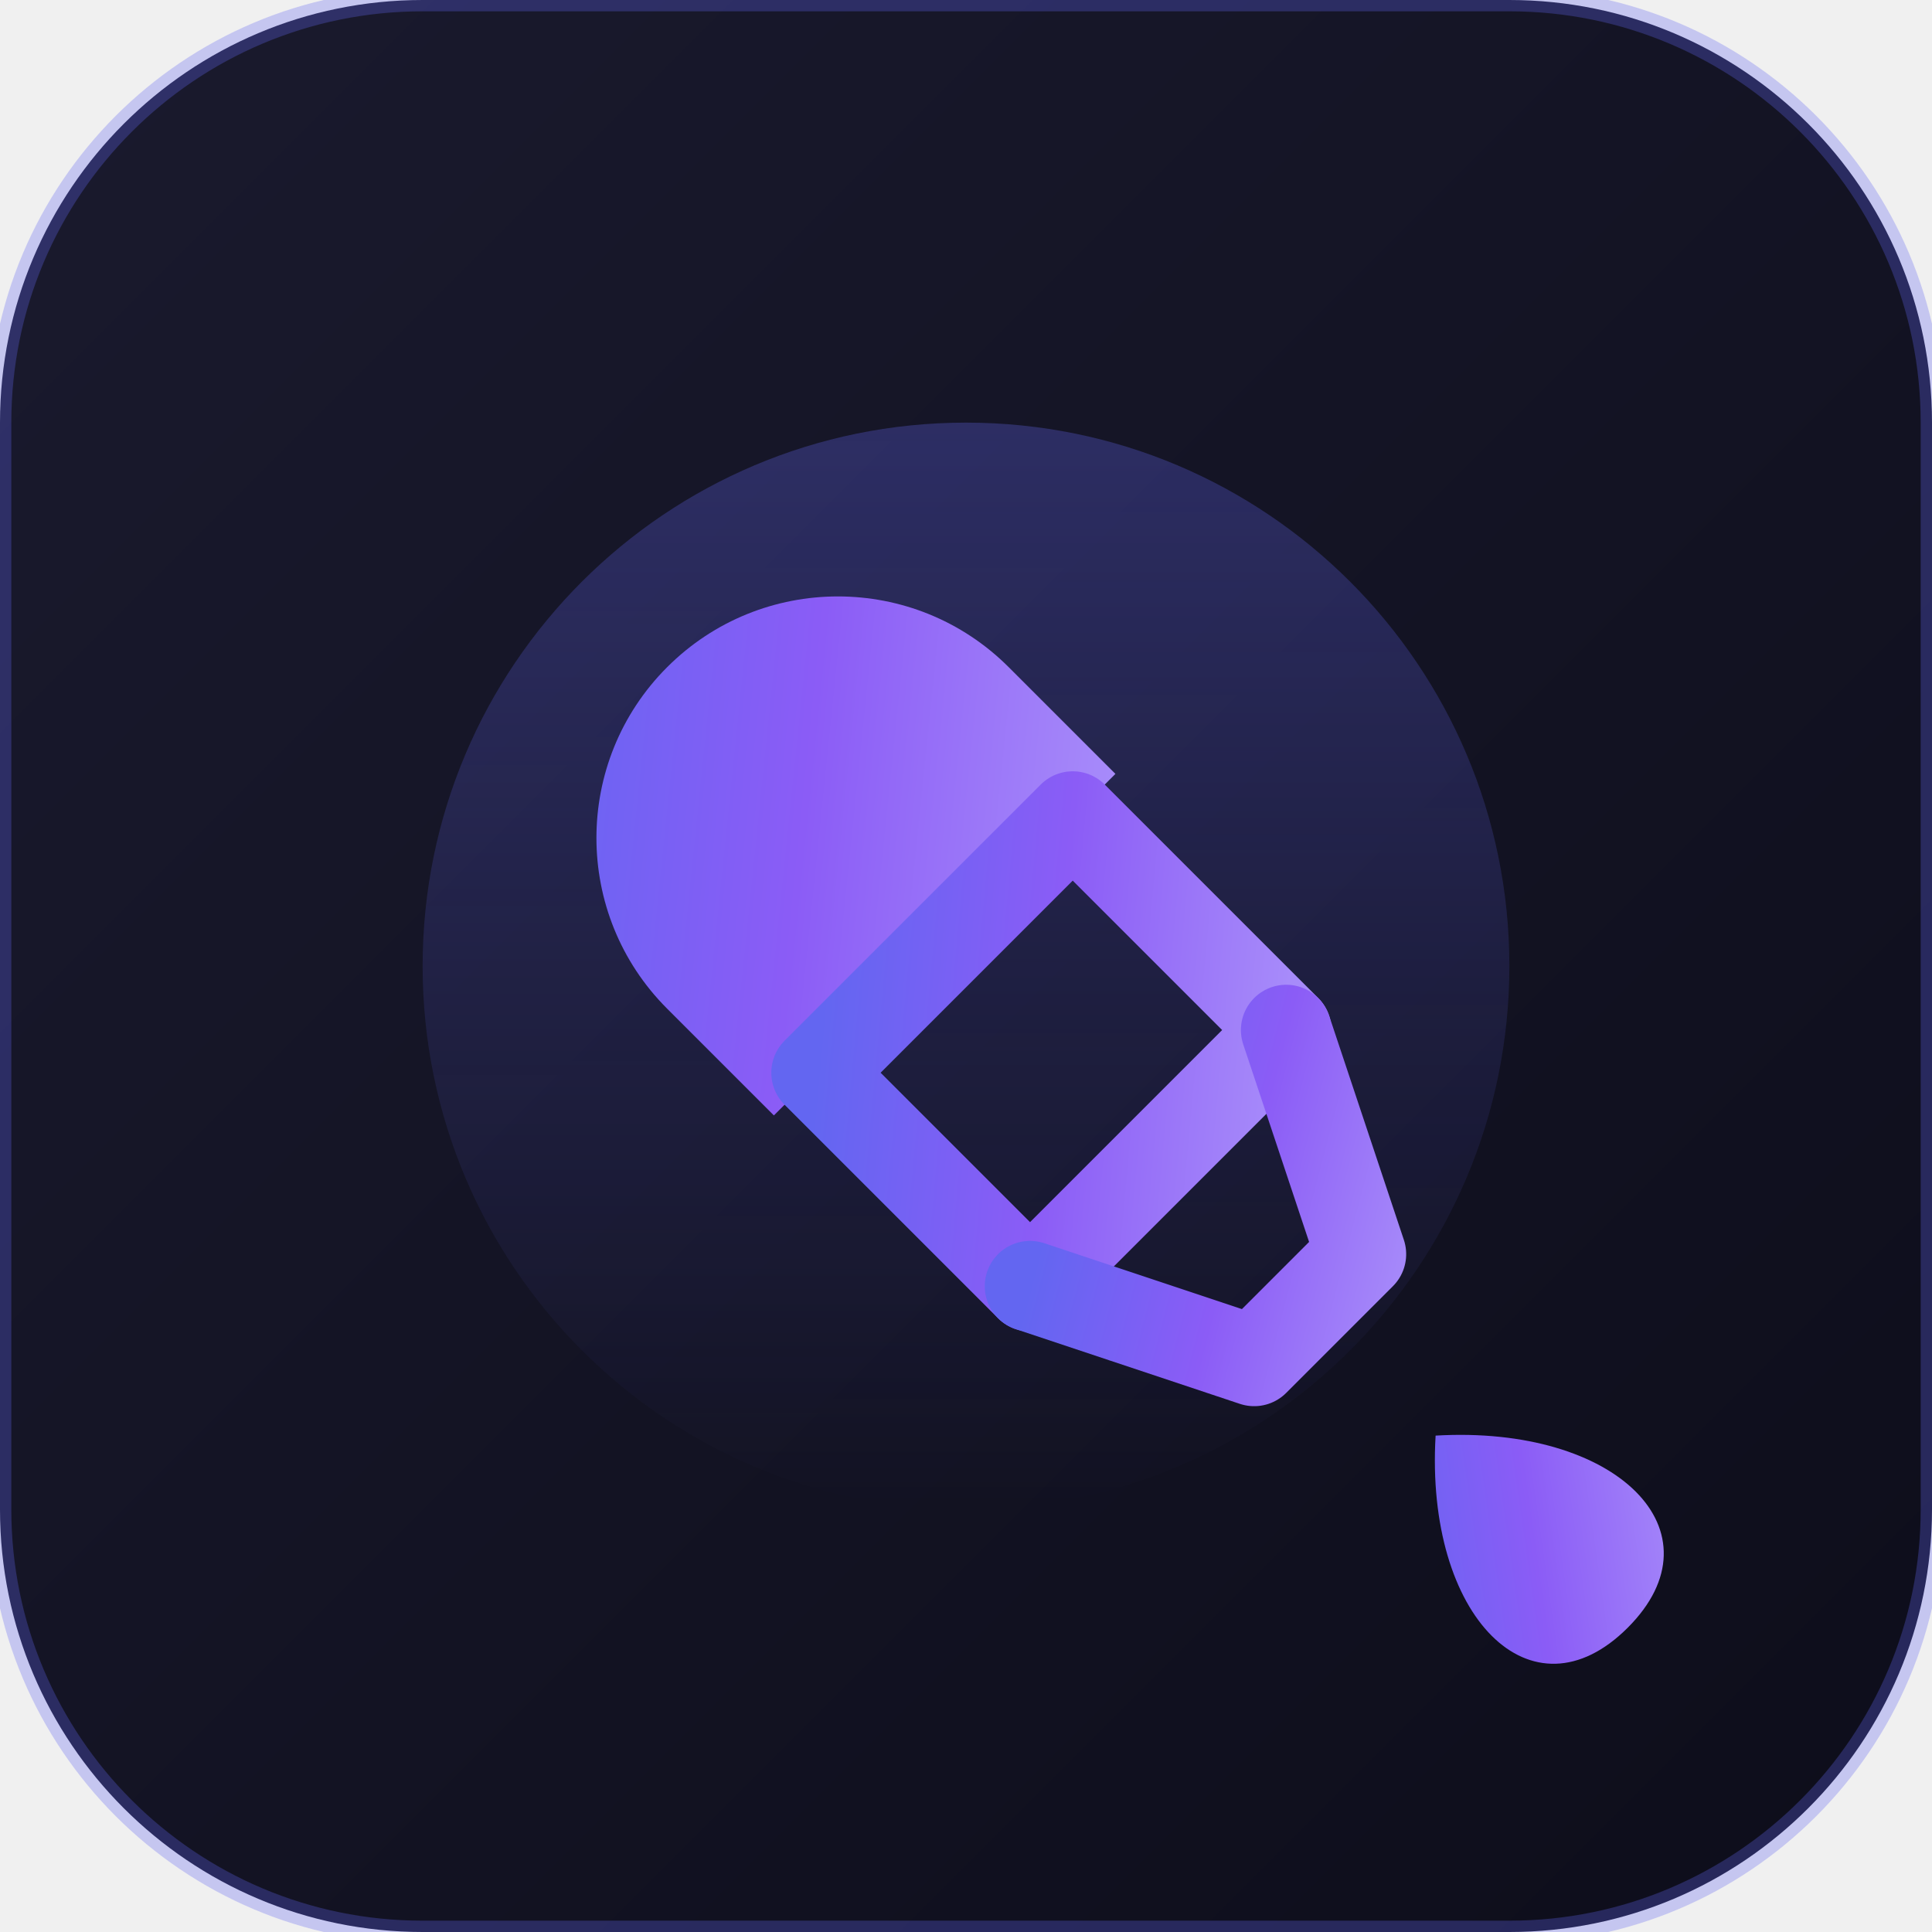
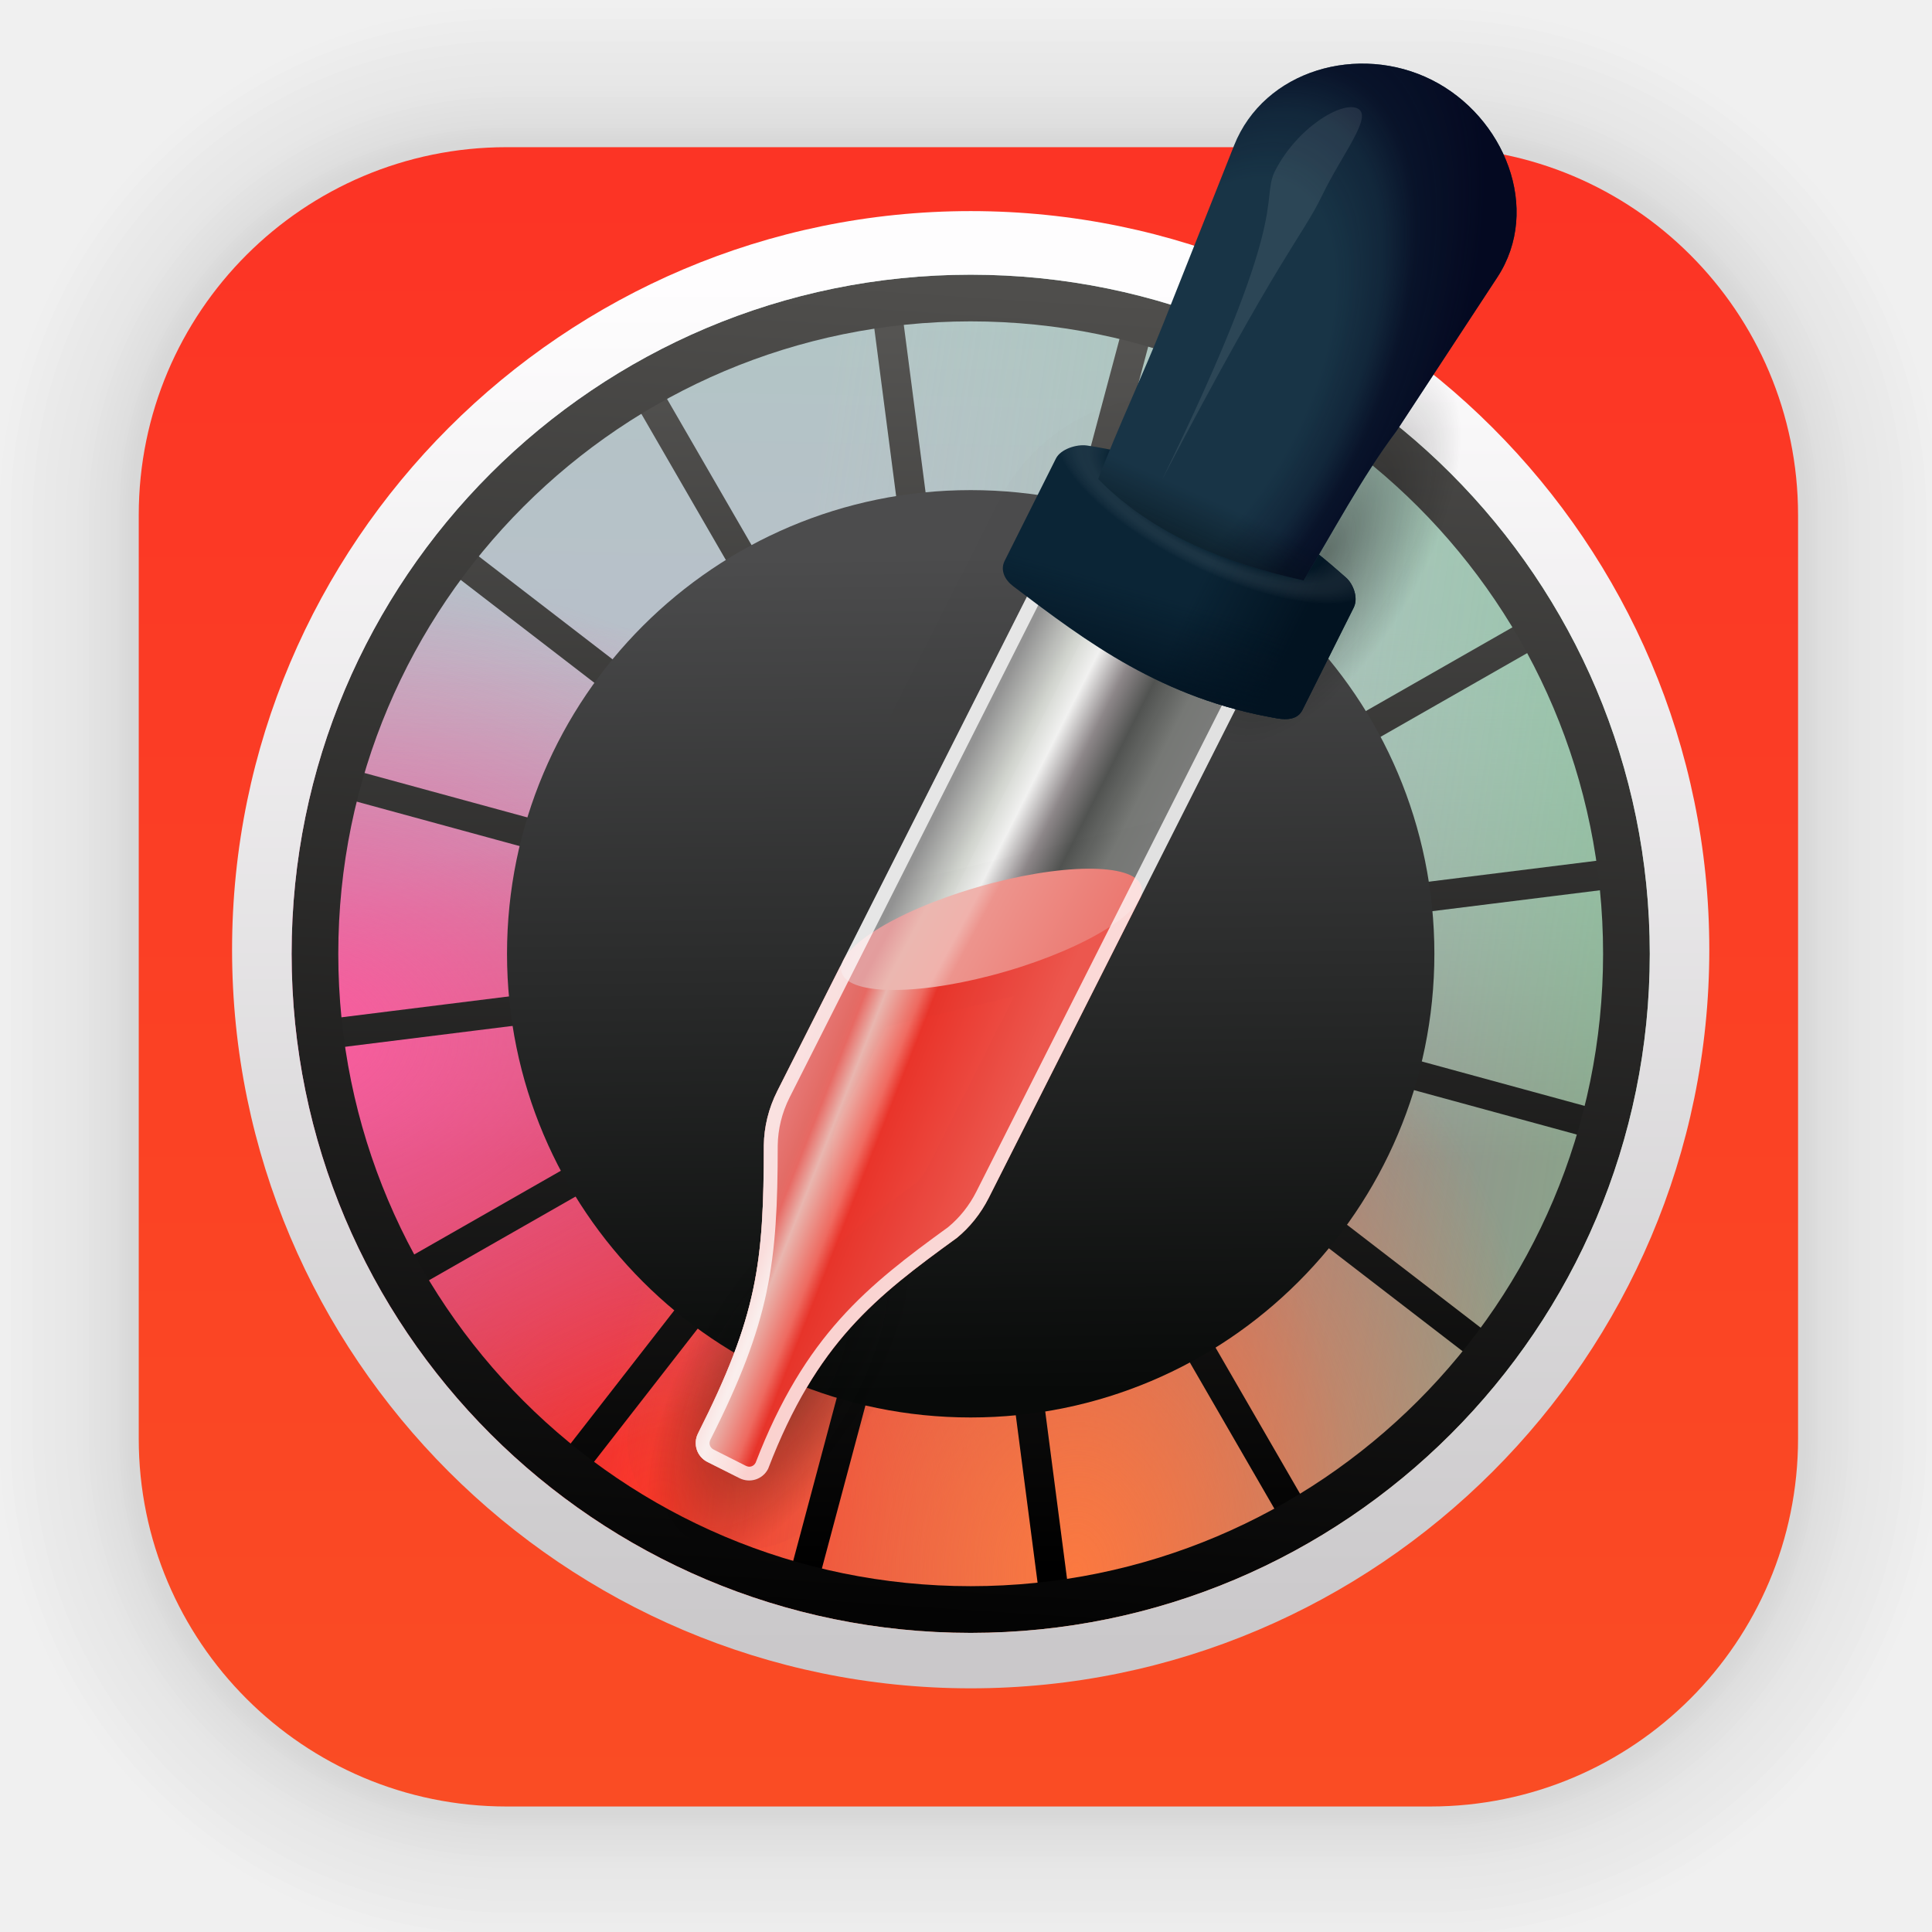
- <svg xmlns="http://www.w3.org/2000/svg" viewBox="0 0 128 128" width="128" height="128">
-   <defs>
-     <linearGradient id="bg" x1="0%" y1="0%" x2="100%" y2="100%">
-       <stop offset="0%" style="stop-color:#1a1a2e;stop-opacity:1" />
-       <stop offset="100%" style="stop-color:#0d0d1a;stop-opacity:1" />
+ <svg xmlns="http://www.w3.org/2000/svg" xmlns:xlink="http://www.w3.org/1999/xlink" width="128" height="128" viewBox="0 0 33.867 33.867" version="1.1" id="svg1798">
+   <defs id="defs1792">
+     <linearGradient gradientUnits="userSpaceOnUse" y2="3.272" x2="19.336" y1="31.327" x1="19.336" id="linearGradient4292" xlink:href="#linearGradient4290" gradientTransform="translate(0.03607611,0.06114195)" />
+     <linearGradient id="linearGradient4290">
+       <stop id="stop4286" offset="0" style="stop-color:#fa4c24;stop-opacity:1" />
+       <stop id="stop4288" offset="1" style="stop-color:#fc3425;stop-opacity:1" />
    </linearGradient>
-     <linearGradient id="accent" x1="0%" y1="0%" x2="100%" y2="100%">
-       <stop offset="0%" style="stop-color:#6366f1" />
-       <stop offset="50%" style="stop-color:#8b5cf6" />
-       <stop offset="100%" style="stop-color:#a78bfa" />
+     <linearGradient xlink:href="#linearGradient1627" id="linearGradient1629" x1="187.657" y1="-13" x2="187.277" y2="10.006" gradientUnits="userSpaceOnUse" />
+     <linearGradient id="linearGradient1627">
+       <stop style="stop-color:#b3c7c5;stop-opacity:1;" offset="0" id="stop1623" />
+       <stop style="stop-color:#bdbacb;stop-opacity:1" offset="1" id="stop1625" />
    </linearGradient>
-     <linearGradient id="glow" x1="0%" y1="0%" x2="0%" y2="100%">
-       <stop offset="0%" style="stop-color:#6366f1;stop-opacity:0.3" />
-       <stop offset="100%" style="stop-color:#6366f1;stop-opacity:0" />
+     <linearGradient xlink:href="#linearGradient1639" id="linearGradient1633" gradientUnits="userSpaceOnUse" x1="187.087" y1="3.541" x2="187.087" y2="28.448" />
+     <linearGradient id="linearGradient1639">
+       <stop id="stop1635" offset="0" style="stop-color:#b3c7c5;stop-opacity:0.12" />
+       <stop id="stop1637" offset="1" style="stop-color:#974e6f;stop-opacity:1" />
+     </linearGradient>
+     <linearGradient xlink:href="#linearGradient1649" id="linearGradient1643" gradientUnits="userSpaceOnUse" x1="174.158" y1="13.428" x2="235.95" y2="22.364" />
+     <linearGradient id="linearGradient1649">
+       <stop style="stop-color:#b3c7c5;stop-opacity:0.12" offset="0" id="stop1645" />
+       <stop style="stop-color:#6bcb7e;stop-opacity:1" offset="1" id="stop1647" />
+     </linearGradient>
+     <radialGradient xlink:href="#linearGradient1657" id="radialGradient1659" cx="169.31" cy="44.514" fx="169.31" fy="44.514" r="32.037" gradientUnits="userSpaceOnUse" />
+     <linearGradient id="linearGradient1657">
+       <stop style="stop-color:#fe2e25;stop-opacity:1;" offset="0" id="stop1653" />
+       <stop style="stop-color:#fe2e25;stop-opacity:0;" offset="1" id="stop1655" />
+     </linearGradient>
+     <radialGradient xlink:href="#linearGradient1667" id="radialGradient1669" cx="151.818" cy="22.554" fx="151.818" fy="22.554" r="32.037" gradientUnits="userSpaceOnUse" gradientTransform="matrix(1,0,0,0.6854599,0,7.094142)" />
+     <linearGradient id="linearGradient1667">
+       <stop style="stop-color:#fc5b9f;stop-opacity:1;" offset="0" id="stop1663" />
+       <stop style="stop-color:#fc5b9f;stop-opacity:0;" offset="1" id="stop1665" />
+     </linearGradient>
+     <radialGradient xlink:href="#linearGradient1677" id="radialGradient1679" cx="188.703" cy="47.651" fx="188.703" fy="47.651" r="32.037" gradientUnits="userSpaceOnUse" gradientTransform="matrix(0.7151336,0.01780415,-0.02488855,0.9996902,54.94101,-3.344931)" />
+     <linearGradient id="linearGradient1677">
+       <stop style="stop-color:#fb7940;stop-opacity:1;" offset="0" id="stop1673" />
+       <stop style="stop-color:#fb7940;stop-opacity:0;" offset="1" id="stop1675" />
+     </linearGradient>
+     <linearGradient xlink:href="#linearGradient1704" id="linearGradient1706" x1="229.111" y1="-87.5" x2="229.111" y2="-27.54" gradientUnits="userSpaceOnUse" gradientTransform="translate(-44.1946,79.76082)" />
+     <linearGradient id="linearGradient1704">
+       <stop style="stop-color:#585755;stop-opacity:1" offset="0" id="stop1700" />
+       <stop style="stop-color:#000000;stop-opacity:1" offset="1" id="stop1702" />
+     </linearGradient>
+     <linearGradient xlink:href="#linearGradient1714" id="linearGradient1716" x1="234.062" y1="-69.183" x2="234.466" y2="-29.926" gradientUnits="userSpaceOnUse" gradientTransform="translate(-50.47954,73.94606)" />
+     <linearGradient id="linearGradient1714">
+       <stop style="stop-color:#4c4c4d;stop-opacity:1" offset="0" id="stop1710" />
+       <stop style="stop-color:#080a09;stop-opacity:1" offset="1" id="stop1712" />
+     </linearGradient>
+     <linearGradient xlink:href="#linearGradient1761" id="linearGradient1763" x1="191.659" y1="-7.219" x2="187.572" y2="54.836" gradientUnits="userSpaceOnUse" />
+     <linearGradient id="linearGradient1761">
+       <stop style="stop-color:#4f4e4c;stop-opacity:1" offset="0" id="stop1757" />
+       <stop style="stop-color:#040404;stop-opacity:1" offset="1" id="stop1759" />
+     </linearGradient>
+     <linearGradient xlink:href="#linearGradient1776" id="linearGradient1778" x1="775.24" y1="12.87" x2="775.24" y2="254.368" gradientUnits="userSpaceOnUse" />
+     <linearGradient id="linearGradient1776">
+       <stop style="stop-color:#fefdfe;stop-opacity:1;" offset="0" id="stop1772" />
+       <stop style="stop-color:#cac8ca;stop-opacity:1" offset="1" id="stop1774" />
+     </linearGradient>
+     <radialGradient xlink:href="#linearGradient1839" id="radialGradient1845" gradientUnits="userSpaceOnUse" gradientTransform="matrix(0.3706307,0.03415301,-0.07735298,0.8394395,152.2836,-136.6061)" cx="170.875" cy="60.217" fx="170.875" fy="60.217" r="11.965" />
+     <linearGradient id="linearGradient1839">
+       <stop style="stop-color:#070707;stop-opacity:1;" offset="0" id="stop1835" />
+       <stop style="stop-color:#070707;stop-opacity:0;" offset="1" id="stop1837" />
+     </linearGradient>
+     <radialGradient xlink:href="#linearGradient1839" id="radialGradient1841" cx="170.875" cy="60.217" fx="170.875" fy="60.217" r="11.965" gradientTransform="matrix(0.3706307,0.03415301,-0.07735298,0.8394395,145.3877,-90.9567)" gradientUnits="userSpaceOnUse" />
+     <linearGradient xlink:href="#linearGradient3206" id="linearGradient3208" x1="105.371" y1="46.235" x2="115.147" y2="51.179" gradientUnits="userSpaceOnUse" />
+     <linearGradient id="linearGradient3206">
+       <stop style="stop-color:#949494;stop-opacity:1" offset="0" id="stop3201" />
+       <stop id="stop3210" offset="0.186" style="stop-color:#d3d6d0;stop-opacity:1" />
+       <stop style="stop-color:#f1f1f0;stop-opacity:1" offset="0.301" id="stop3212" />
+       <stop id="stop3214" offset="0.439" style="stop-color:#8d8789;stop-opacity:1" />
+       <stop style="stop-color:#515351;stop-opacity:1" offset="0.571" id="stop3216" />
+       <stop id="stop3218" offset="0.739" style="stop-color:#777976;stop-opacity:1" />
+       <stop style="stop-color:#7f7f7f;stop-opacity:1" offset="1" id="stop3204" />
+     </linearGradient>
+     <linearGradient xlink:href="#linearGradient3278" id="linearGradient3262" gradientUnits="userSpaceOnUse" x1="95.484" y1="64.345" x2="105.106" y2="68.147" />
+     <linearGradient id="linearGradient3278">
+       <stop id="stop3264" offset="0" style="stop-color:#e97b79;stop-opacity:1" />
+       <stop style="stop-color:#e56d67;stop-opacity:1" offset="0.134" id="stop3266" />
+       <stop id="stop3268" offset="0.168" style="stop-color:#e96a64;stop-opacity:1" />
+       <stop id="stop3270" offset="0.254" style="stop-color:#ebb7b0;stop-opacity:1" />
+       <stop id="stop3272" offset="0.406" style="stop-color:#f06b61;stop-opacity:1" />
+       <stop id="stop3274" offset="0.466" style="stop-color:#e9342a;stop-opacity:1" />
+       <stop id="stop3276" offset="1" style="stop-color:#ee584f;stop-opacity:1" />
+     </linearGradient>
+     <linearGradient xlink:href="#linearGradient3233" id="linearGradient3235" x1="76.172" y1="81.472" x2="84.388" y2="89.817" gradientUnits="userSpaceOnUse" gradientTransform="matrix(1.008872,0,0,1.000975,-2.070385,0.7374023)" />
+     <linearGradient id="linearGradient3233">
+       <stop style="stop-color:#e5999a;stop-opacity:1" offset="0" id="stop3229" />
+       <stop id="stop3237" offset="0.134" style="stop-color:#e39e9e;stop-opacity:1" />
+       <stop style="stop-color:#e39d9d;stop-opacity:1" offset="0.168" id="stop3246" />
+       <stop style="stop-color:#ebb7b0;stop-opacity:1" offset="0.254" id="stop3244" />
+       <stop style="stop-color:#f0b2ac;stop-opacity:1" offset="0.406" id="stop3241" />
+       <stop style="stop-color:#ed948d;stop-opacity:1" offset="0.466" id="stop3239" />
+       <stop style="stop-color:#ec746c;stop-opacity:1" offset="1" id="stop3231" />
+     </linearGradient>
+     <linearGradient xlink:href="#linearGradient3290" id="linearGradient3292" x1="118.692" y1="-99.925" x2="113.55" y2="-99.925" gradientUnits="userSpaceOnUse" />
+     <linearGradient id="linearGradient3290">
+       <stop style="stop-color:#021321;stop-opacity:1;" offset="0" id="stop3286" />
+       <stop style="stop-color:#021321;stop-opacity:0;" offset="1" id="stop3288" />
+     </linearGradient>
+     <linearGradient xlink:href="#linearGradient3290" id="linearGradient3315" gradientUnits="userSpaceOnUse" x1="114.491" y1="-94.883" x2="113.55" y2="-99.925" />
+     <radialGradient xlink:href="#linearGradient3337" id="radialGradient3341" gradientUnits="userSpaceOnUse" gradientTransform="matrix(1.064157,-2.7133484e-7,8.8392048e-8,0.3871195,-7.228264,-63.70563)" cx="112.699" cy="-105.703" fx="112.699" fy="-105.703" r="7.798" />
+     <linearGradient id="linearGradient3337">
+       <stop style="stop-color:#001627;stop-opacity:1" offset="0" id="stop3333" />
+       <stop id="stop3347" offset="0.674" style="stop-color:#031f2d;stop-opacity:1;" />
+       <stop id="stop3367" offset="0.722" style="stop-color:#425761;stop-opacity:0.918;" />
+       <stop id="stop3359" offset="0.806" style="stop-color:#a1acb1;stop-opacity:0.745;" />
+       <stop style="stop-color:#b4bcc1;stop-opacity:0.659;" offset="0.832" id="stop3365" />
+       <stop id="stop3355" offset="0.869" style="stop-color:#d0d5d8;stop-opacity:0.545;" />
+       <stop id="stop3353" offset="0.974" style="stop-color:#ffffff;stop-opacity:0.129;" />
+       <stop style="stop-color:#ffffff;stop-opacity:0" offset="1" id="stop3335" />
+     </linearGradient>
+     <radialGradient xlink:href="#linearGradient3378" id="radialGradient3382" gradientUnits="userSpaceOnUse" gradientTransform="matrix(6.08994,0.1005609,-0.1913965,11.59092,-609.8343,719.1063)" cx="158.319" cy="-101.714" fx="158.319" fy="-101.714" r="6.922" />
+     <linearGradient id="linearGradient3378">
+       <stop style="stop-color:#040921;stop-opacity:0" offset="0" id="stop3374" />
+       <stop id="stop3392" offset="0.495" style="stop-color:#040921;stop-opacity:0;" />
+       <stop style="stop-color:#040921;stop-opacity:0.318;" offset="0.659" id="stop3390" />
+       <stop style="stop-color:#040921;stop-opacity:0.765;" offset="0.766" id="stop3388" />
+       <stop style="stop-color:#040921;stop-opacity:1" offset="1" id="stop3376" />
+     </linearGradient>
+     <linearGradient xlink:href="#linearGradient1591" id="linearGradient1593" x1="393.693" y1="-409.881" x2="392.843" y2="-427.846" gradientUnits="userSpaceOnUse" />
+     <linearGradient id="linearGradient1591">
+       <stop style="stop-color:#041117;stop-opacity:1;" offset="0" id="stop1587" />
+       <stop style="stop-color:#041117;stop-opacity:0;" offset="1" id="stop1589" />
    </linearGradient>
  </defs>
-   <rect width="128" height="128" rx="28" fill="url(#bg)" />
-   <rect width="128" height="128" rx="28" fill="none" stroke="rgba(99,102,241,0.3)" stroke-width="1.5" />
-   <circle cx="64" cy="64" r="36" fill="url(#glow)" />
-   <g transform="translate(64,64) rotate(-45)">
-     <path d="M -16 -12 A 16 16 0 0 1 16 -12 L 16 -2 L -16 -2 Z" fill="url(#accent)" />
-     <path d="M -12 -2 L 12 -2 L 12 18 L -12 18 Z" fill="none" stroke="url(#accent)" stroke-width="6" stroke-linejoin="round" />
-     <path d="M -12 18 L -5 32 L 5 32 L 12 18" fill="none" stroke="url(#accent)" stroke-width="6" stroke-linejoin="round" stroke-linecap="round" />
-     <path d="M 0 44 C -9 52 -9 62 0 62 C 9 62 9 52 0 44 Z" fill="url(#accent)" />
+   <g id="layer1">
+     <g style="opacity:0.295" transform="matrix(0.9757321,0,0,0.9757321,-65.71231,-37.14195)" id="g1702">
+       <rect ry="6.61" rx="6.61" y="40.71" x="69.84" height="29.811" width="29.811" id="rect1634" style="fill:none;fill-opacity:1;stroke:#000000;stroke-width:0.1;stroke-linecap:round;stroke-linejoin:round;stroke-miterlimit:4;stroke-dasharray:none;stroke-opacity:0.02" />
+       <rect style="fill:none;fill-opacity:1;stroke:#000000;stroke-width:0.2;stroke-linecap:round;stroke-linejoin:round;stroke-miterlimit:4;stroke-dasharray:none;stroke-opacity:0.02" id="rect1638" width="29.811" height="29.811" x="69.84" y="40.71" rx="6.61" ry="6.61" />
+       <rect ry="6.61" rx="6.61" y="40.71" x="69.84" height="29.811" width="29.811" id="rect1640" style="fill:none;fill-opacity:1;stroke:#000000;stroke-width:0.3;stroke-linecap:round;stroke-linejoin:round;stroke-miterlimit:4;stroke-dasharray:none;stroke-opacity:0.02" />
+       <rect style="fill:none;fill-opacity:1;stroke:#000000;stroke-width:0.4;stroke-linecap:round;stroke-linejoin:round;stroke-miterlimit:4;stroke-dasharray:none;stroke-opacity:0.02" id="rect1642" width="29.811" height="29.811" x="69.84" y="40.71" rx="6.61" ry="6.61" />
+       <rect ry="6.61" rx="6.61" y="40.71" x="69.84" height="29.811" width="29.811" id="rect1644" style="fill:none;fill-opacity:1;stroke:#000000;stroke-width:0.5;stroke-linecap:round;stroke-linejoin:round;stroke-miterlimit:4;stroke-dasharray:none;stroke-opacity:0.02" />
+       <rect style="fill:none;fill-opacity:1;stroke:#000000;stroke-width:0.6;stroke-linecap:round;stroke-linejoin:round;stroke-miterlimit:4;stroke-dasharray:none;stroke-opacity:0.02" id="rect1646" width="29.811" height="29.811" x="69.84" y="40.71" rx="6.61" ry="6.61" />
+       <rect ry="6.61" rx="6.61" y="40.71" x="69.84" height="29.811" width="29.811" id="rect1648" style="fill:none;fill-opacity:1;stroke:#000000;stroke-width:0.7;stroke-linecap:round;stroke-linejoin:round;stroke-miterlimit:4;stroke-dasharray:none;stroke-opacity:0.02" />
+       <rect style="fill:none;fill-opacity:1;stroke:#000000;stroke-width:0.8;stroke-linecap:round;stroke-linejoin:round;stroke-miterlimit:4;stroke-dasharray:none;stroke-opacity:0.02" id="rect1650" width="29.811" height="29.811" x="69.84" y="40.71" rx="6.61" ry="6.61" />
+       <rect ry="6.61" rx="6.61" y="40.71" x="69.84" height="29.811" width="29.811" id="rect1652" style="fill:none;fill-opacity:1;stroke:#000000;stroke-width:1;stroke-linecap:round;stroke-linejoin:round;stroke-miterlimit:4;stroke-dasharray:none;stroke-opacity:0.02" />
+       <rect style="fill:none;fill-opacity:1;stroke:#000000;stroke-width:1.2;stroke-linecap:round;stroke-linejoin:round;stroke-miterlimit:4;stroke-dasharray:none;stroke-opacity:0.02" id="rect1654" width="29.811" height="29.811" x="69.84" y="40.71" rx="6.61" ry="6.61" />
+       <rect ry="6.61" rx="6.61" y="40.71" x="69.84" height="29.811" width="29.811" id="rect1656" style="fill:none;fill-opacity:1;stroke:#000000;stroke-width:1.4;stroke-linecap:round;stroke-linejoin:round;stroke-miterlimit:4;stroke-dasharray:none;stroke-opacity:0.02" />
+       <rect style="fill:none;fill-opacity:1;stroke:#000000;stroke-width:1.6;stroke-linecap:round;stroke-linejoin:round;stroke-miterlimit:4;stroke-dasharray:none;stroke-opacity:0.02" id="rect1658" width="29.811" height="29.811" x="69.84" y="40.71" rx="6.61" ry="6.61" />
+       <rect ry="6.61" rx="6.61" y="40.71" x="69.84" height="29.811" width="29.811" id="rect1660" style="fill:none;fill-opacity:1;stroke:#000000;stroke-width:1.8;stroke-linecap:round;stroke-linejoin:round;stroke-miterlimit:4;stroke-dasharray:none;stroke-opacity:0.02" />
+       <rect style="fill:none;fill-opacity:1;stroke:#000000;stroke-width:2;stroke-linecap:round;stroke-linejoin:round;stroke-miterlimit:4;stroke-dasharray:none;stroke-opacity:0.02" id="rect1662" width="29.811" height="29.811" x="69.84" y="40.71" rx="6.61" ry="6.61" />
+       <rect ry="6.61" rx="6.61" y="40.71" x="69.84" height="29.811" width="29.811" id="rect1664" style="fill:none;fill-opacity:1;stroke:#000000;stroke-width:2.2;stroke-linecap:round;stroke-linejoin:round;stroke-miterlimit:4;stroke-dasharray:none;stroke-opacity:0.02" />
+       <rect style="fill:none;fill-opacity:1;stroke:#000000;stroke-width:2.6;stroke-linecap:round;stroke-linejoin:round;stroke-miterlimit:4;stroke-dasharray:none;stroke-opacity:0.02" id="rect1666" width="29.811" height="29.811" x="69.84" y="40.71" rx="6.61" ry="6.61" />
+       <rect ry="6.61" rx="6.61" y="40.71" x="69.84" height="29.811" width="29.811" id="rect1668" style="fill:none;fill-opacity:1;stroke:#000000;stroke-width:3;stroke-linecap:round;stroke-linejoin:round;stroke-miterlimit:4;stroke-dasharray:none;stroke-opacity:0.02" />
+       <rect style="fill:none;fill-opacity:1;stroke:#000000;stroke-width:3.4;stroke-linecap:round;stroke-linejoin:round;stroke-miterlimit:4;stroke-dasharray:none;stroke-opacity:0.02" id="rect1670" width="29.811" height="29.811" x="69.84" y="40.71" rx="6.61" ry="6.61" />
+       <rect ry="6.61" rx="6.61" y="40.71" x="69.84" height="29.811" width="29.811" id="rect1672" style="fill:none;fill-opacity:1;stroke:#000000;stroke-width:3.8;stroke-linecap:round;stroke-linejoin:round;stroke-miterlimit:4;stroke-dasharray:none;stroke-opacity:0.02" />
+       <rect style="fill:none;fill-opacity:1;stroke:#000000;stroke-width:4.2;stroke-linecap:round;stroke-linejoin:round;stroke-miterlimit:4;stroke-dasharray:none;stroke-opacity:0.02" id="rect1674" width="29.811" height="29.811" x="69.84" y="40.71" rx="6.61" ry="6.61" />
+       <rect ry="6.61" rx="6.61" y="40.71" x="69.84" height="29.811" width="29.811" id="rect1676" style="fill:none;fill-opacity:1;stroke:#000000;stroke-width:4.6;stroke-linecap:round;stroke-linejoin:round;stroke-miterlimit:4;stroke-dasharray:none;stroke-opacity:0.02" />
+       <rect style="fill:none;fill-opacity:1;stroke:#000000;stroke-width:5;stroke-linecap:round;stroke-linejoin:round;stroke-miterlimit:4;stroke-dasharray:none;stroke-opacity:0.02" id="rect1678" width="29.811" height="29.811" x="69.84" y="40.71" rx="6.61" ry="6.61" />
+     </g>
+     <rect ry="6.449" rx="6.449" y="2.58" x="2.432" height="29.087" width="29.087" id="rect849" style="fill:url(#linearGradient4292);fill-opacity:1;stroke-width:2.688;stroke-linecap:round;stroke-linejoin:round;stroke-miterlimit:4;stroke-dasharray:none" />
+     <g id="g1880" transform="matrix(0.3743585,0,0,0.3743585,-61.03803,3.695271)">
+       <g id="g1792">
+         <g id="g1753" transform="translate(24.31242,11.33957)">
+           <g transform="translate(0.4283417,4.699386)" id="g1687">
+             <circle style="opacity:1;fill:url(#linearGradient1629);fill-opacity:1;stroke:none;stroke-width:1.46;stroke-miterlimit:4;stroke-dasharray:none;stroke-opacity:1" id="path1621" cx="183.759" cy="18.751" r="32.037" />
+             <circle r="32.037" cy="18.751" cx="183.759" id="circle1631" style="opacity:1;fill:url(#linearGradient1633);fill-opacity:1;stroke:none;stroke-width:1.46;stroke-miterlimit:4;stroke-dasharray:none;stroke-opacity:1" />
+             <circle style="opacity:1;fill:url(#linearGradient1643);fill-opacity:1;stroke:none;stroke-width:1.46;stroke-miterlimit:4;stroke-dasharray:none;stroke-opacity:1" id="circle1641" cx="183.759" cy="18.751" r="32.037" />
+             <circle r="32.037" cy="18.751" cx="183.759" id="circle1651" style="opacity:1;fill:url(#radialGradient1659);fill-opacity:1;stroke:none;stroke-width:1.46;stroke-miterlimit:4;stroke-dasharray:none;stroke-opacity:1" />
+             <circle style="opacity:1;fill:url(#radialGradient1669);fill-opacity:1;stroke:none;stroke-width:1.46;stroke-miterlimit:4;stroke-dasharray:none;stroke-opacity:1" id="circle1661" cx="183.759" cy="18.751" r="32.037" />
+             <circle r="32.037" cy="18.751" cx="183.759" id="circle1671" style="opacity:1;fill:url(#radialGradient1679);fill-opacity:1;stroke:none;stroke-width:1.46;stroke-miterlimit:4;stroke-dasharray:none;stroke-opacity:1" />
+           </g>
+           <path id="rect1689" d="m 180.803,-7.934 -1.379,0.18 3.626,27.847 -14.057,-24.311 -1.204,0.696 14.037,24.277 -22.221,-17.107 -0.848,1.102 22.215,17.103 -27.047,-7.38 -0.366,1.341 27.055,7.382 -27.828,3.471 0.172,1.38 27.868,-3.475 -24.388,13.926 0.689,1.208 24.353,-13.907 -17.227,22.128 1.097,0.854 17.283,-22.2 -7.26,27.182 1.343,0.359 7.236,-27.094 3.62,27.809 1.379,-0.179 -3.625,-27.849 14.057,24.312 1.204,-0.696 -14.037,-24.278 22.221,17.107 0.848,-1.101 -22.215,-17.104 27.047,7.38 0.366,-1.342 -27.054,-7.382 27.828,-3.47 -0.173,-1.38 -27.867,3.476 24.387,-13.926 -0.689,-1.208 -24.353,13.907 17.227,-22.128 -1.098,-0.854 -17.282,22.199 7.259,-27.18 -1.344,-0.359 -7.236,27.093 z" style="opacity:1;fill:url(#linearGradient1706);fill-opacity:1;stroke:none;stroke-width:1.3;stroke-miterlimit:4;stroke-dasharray:none;stroke-opacity:1" />
+           <circle r="21.712" cy="23.451" cx="184.188" id="path1708" style="opacity:1;fill:url(#linearGradient1716);fill-opacity:1;stroke:none;stroke-width:1.3;stroke-miterlimit:4;stroke-dasharray:none;stroke-opacity:1" />
+           <path id="path1718" d="M 184.188,-8.348 A 31.799,31.799 0 0 0 152.389,23.451 31.799,31.799 0 0 0 184.188,55.25 31.799,31.799 0 0 0 215.987,23.451 31.799,31.799 0 0 0 184.188,-8.348 Z m 0,2.186 A 29.613,29.613 0 0 1 213.8,23.451 29.613,29.613 0 0 1 184.188,53.063 29.613,29.613 0 0 1 154.575,23.451 29.613,29.613 0 0 1 184.188,-6.162 Z" style="opacity:1;fill:url(#linearGradient1763);fill-opacity:1;stroke:none;stroke-width:1.641;stroke-miterlimit:4;stroke-dasharray:none;stroke-opacity:1" />
+         </g>
+         <path style="color:#000000;font-style:normal;font-variant:normal;font-weight:normal;font-stretch:normal;font-size:medium;line-height:normal;font-family:sans-serif;font-variant-ligatures:normal;font-variant-position:normal;font-variant-caps:normal;font-variant-numeric:normal;font-variant-alternates:normal;font-feature-settings:normal;text-indent:0;text-align:start;text-decoration:none;text-decoration-line:none;text-decoration-style:solid;text-decoration-color:#000000;letter-spacing:normal;word-spacing:normal;text-transform:none;writing-mode:lr-tb;direction:ltr;text-orientation:mixed;dominant-baseline:auto;baseline-shift:baseline;text-anchor:start;white-space:normal;shape-padding:0;clip-rule:nonzero;display:inline;overflow:visible;visibility:visible;opacity:1;isolation:auto;mix-blend-mode:normal;color-interpolation:sRGB;color-interpolation-filters:linearRGB;solid-color:#000000;solid-opacity:1;vector-effect:none;fill:url(#linearGradient1778);fill-opacity:1;fill-rule:nonzero;stroke:none;stroke-width:26.457;stroke-linecap:butt;stroke-linejoin:miter;stroke-miterlimit:4;stroke-dasharray:none;stroke-dashoffset:0;stroke-opacity:1;color-rendering:auto;image-rendering:auto;shape-rendering:auto;text-rendering:auto;enable-background:accumulate" d="m 788.031,0.051 c -72.037,0 -130.719,58.681 -130.719,130.719 0,72.037 58.681,130.719 130.719,130.719 72.037,0 130.719,-58.681 130.719,-130.719 C 918.75,58.732 860.069,0.051 788.031,0.051 Z m 0,11.256 c 66.376,-1.55e-4 120.185,53.808 120.186,120.184 1.5e-4,66.377 -53.809,120.186 -120.186,120.186 -66.377,1.5e-4 -120.186,-53.809 -120.186,-120.186 9.3e-4,-66.376 53.81,-120.184 120.186,-120.184 z" transform="scale(0.2645833)" id="path1765" />
+       </g>
+       <ellipse style="opacity:0.444;fill:url(#radialGradient1845);fill-opacity:1;stroke:none;stroke-width:7;stroke-miterlimit:4;stroke-dasharray:none;stroke-opacity:1" id="ellipse1843" cx="210.957" cy="-80.222" rx="11.965" ry="21.242" transform="rotate(24.90346)" />
+       <ellipse transform="rotate(24.90346)" ry="21.242" rx="11.965" cy="-34.572" cx="204.061" id="path1823" style="opacity:0.444;fill:url(#radialGradient1841);fill-opacity:1;stroke:none;stroke-width:7;stroke-miterlimit:4;stroke-dasharray:none;stroke-opacity:1" />
+       <g transform="translate(105.1338,-25.00317)" id="g1811">
+         <g id="g1619">
+           <path id="rect3180" d="m 112.705,36.937 c -2.072,-0.101 -4.144,1.067 -5.188,3.133 l -2.994,5.929 -10.212,20.222 c -0.414,0.82 -0.618,1.686 -0.631,2.533 -0.003,5.517 -0.304,8 -3.081,13.498 -0.249,0.492 -0.052,1.089 0.44,1.337 l 1.505,0.76 c 0.492,0.249 1.089,0.053 1.337,-0.44 2.271,-5.922 5.043,-8.062 8.844,-10.818 0.598,-0.495 1.109,-1.124 1.487,-1.871 L 117.419,45.07 c 1.391,-2.755 0.411,-6.034 -2.198,-7.352 L 114.738,37.475 c -0.652,-0.329 -1.343,-0.504 -2.033,-0.538 z" style="opacity:1;fill:url(#linearGradient3208);fill-opacity:1;stroke:#000000;stroke-width:6.4;stroke-miterlimit:4;stroke-dasharray:none;stroke-opacity:0.008" />
+           <path id="path3226" d="m 111.375,57.038 c -4.264,1.049 -11.397,2.789 -14.123,3.358 l -2.941,5.824 c -0.414,0.82 -0.618,1.686 -0.631,2.533 -0.003,5.517 -0.304,8 -3.081,13.498 -0.249,0.492 -0.052,1.089 0.44,1.337 l 1.505,0.76 c 0.492,0.249 1.089,0.053 1.337,-0.44 2.271,-5.922 5.044,-8.062 8.844,-10.818 0.598,-0.495 1.109,-1.124 1.487,-1.871 z" style="opacity:1;fill:url(#linearGradient3262);fill-opacity:1;stroke:#000000;stroke-width:6.4;stroke-miterlimit:4;stroke-dasharray:none;stroke-opacity:0.008" />
+           <ellipse transform="matrix(0.9601553,-0.2794668,0.3201606,0.9473633,0,0)" ry="2.083" rx="7.304" cy="85.55" cx="80.146" id="path3224" style="opacity:1;fill:url(#linearGradient3235);fill-opacity:1;stroke:none;stroke-width:1.494;stroke-miterlimit:4;stroke-dasharray:none;stroke-opacity:1" />
+           <path transform="scale(0.2645833)" id="path3194" d="m 424.504,139.588 c -7.327,0.199 -14.443,4.535 -18.141,11.857 l -49.912,98.836 c -1.565,3.099 -2.336,6.373 -2.387,9.574 -0.01,20.853 -1.149,30.235 -11.645,51.018 -0.94,1.861 -0.197,4.115 1.664,5.055 l 5.689,2.873 c 1.861,0.94 4.115,0.199 5.055,-1.662 8.583,-22.384 19.062,-30.472 33.428,-40.887 2.259,-1.869 4.193,-4.248 5.619,-7.072 l 49.912,-98.834 c 5.259,-10.414 1.552,-22.807 -8.309,-27.787 l -1.822,-0.922 c -2.465,-1.245 -5.075,-1.906 -7.686,-2.033 -0.489,-0.024 -0.978,-0.029 -1.467,-0.016 z m 0.068,2.455 c 0.427,-0.012 0.854,-0.007 1.281,0.014 2.277,0.111 4.541,0.683 6.695,1.771 l 1.824,0.924 c 8.618,4.352 11.915,15.185 7.219,24.484 l -49.908,98.838 c -1.272,2.518 -2.985,4.627 -4.982,6.281 -0.003,0.002 -0.004,0.006 -0.008,0.008 -14.287,10.362 -25.364,19.095 -34.076,41.695 -0.351,0.663 -1.059,0.892 -1.734,0.551 l -5.691,-2.871 c -0.685,-0.346 -0.921,-1.075 -0.576,-1.758 10.59,-20.969 11.897,-31.174 11.908,-52.086 0.045,-2.834 0.72,-5.737 2.117,-8.504 l 49.918,-98.836 c 3.302,-6.539 9.61,-10.337 16.014,-10.512 z" style="color:#000000;font-style:normal;font-variant:normal;font-weight:normal;font-stretch:normal;font-size:medium;line-height:normal;font-family:sans-serif;font-variant-ligatures:normal;font-variant-position:normal;font-variant-caps:normal;font-variant-numeric:normal;font-variant-alternates:normal;font-feature-settings:normal;text-indent:0;text-align:start;text-decoration:none;text-decoration-line:none;text-decoration-style:solid;text-decoration-color:#000000;letter-spacing:normal;word-spacing:normal;text-transform:none;writing-mode:lr-tb;direction:ltr;text-orientation:mixed;dominant-baseline:auto;baseline-shift:baseline;text-anchor:start;white-space:normal;shape-padding:0;clip-rule:nonzero;display:inline;overflow:visible;visibility:visible;opacity:1;isolation:auto;mix-blend-mode:normal;color-interpolation:sRGB;color-interpolation-filters:linearRGB;solid-color:#000000;solid-opacity:1;vector-effect:none;fill:#ffffff;fill-opacity:0.772;fill-rule:nonzero;stroke:none;stroke-width:4.913;stroke-linecap:butt;stroke-linejoin:miter;stroke-miterlimit:4;stroke-dasharray:none;stroke-dashoffset:0;stroke-opacity:1;color-rendering:auto;image-rendering:auto;shape-rendering:auto;text-rendering:auto;enable-background:accumulate" />
+         </g>
+         <g id="g1613" transform="rotate(26.60697,-212.4865,-10.08568)">
+           <g transform="translate(-10.55214,-8.365661)" id="g3406">
+             <path style="opacity:1;fill:#0b2536;fill-opacity:1;stroke:none;stroke-width:1.3;stroke-miterlimit:4;stroke-dasharray:none;stroke-opacity:1" d="m 105.972,-104.418 c 4.538,-1.495 9.076,-1.126 13.615,0.095 0.473,0.127 0.955,0.608 0.955,1.097 v 5.359 c 0,0.489 -0.415,0.742 -0.883,0.883 -5.243,1.584 -9.513,0.804 -13.828,0 -0.481,-0.09 -0.883,-0.394 -0.883,-0.883 v -5.359 c 0,-0.489 0.561,-1.039 1.026,-1.192 z" id="rect3280" />
+             <path id="path3284" d="m 105.972,-104.418 c 4.538,-1.495 9.076,-1.126 13.615,0.095 0.473,0.127 0.955,0.608 0.955,1.097 v 5.359 c 0,0.489 -0.415,0.742 -0.883,0.883 -5.243,1.584 -9.513,0.804 -13.828,0 -0.481,-0.09 -0.883,-0.394 -0.883,-0.883 v -5.359 c 0,-0.489 0.561,-1.039 1.026,-1.192 z" style="opacity:1;fill:url(#linearGradient3292);fill-opacity:1;stroke:none;stroke-width:1.3;stroke-miterlimit:4;stroke-dasharray:none;stroke-opacity:1" />
+             <path style="opacity:1;fill:url(#linearGradient3315);fill-opacity:1;stroke:none;stroke-width:1.3;stroke-miterlimit:4;stroke-dasharray:none;stroke-opacity:1" d="m 105.972,-104.418 c 4.538,-1.495 9.076,-1.126 13.615,0.095 0.473,0.127 0.955,0.608 0.955,1.097 v 5.359 c 0,0.489 -0.415,0.742 -0.883,0.883 -5.243,1.584 -9.513,0.804 -13.828,0 -0.481,-0.09 -0.883,-0.394 -0.883,-0.883 v -5.359 c 0,-0.489 0.561,-1.039 1.026,-1.192 z" id="path3313" />
+             <path id="path3317" d="m 105.972,-104.418 c 4.538,-1.495 9.076,-1.126 13.615,0.095 0.473,0.127 0.955,0.608 0.955,1.097 v 5.359 c 0,0.489 -0.415,0.742 -0.883,0.883 -5.243,1.584 -9.513,0.804 -13.828,0 -0.481,-0.09 -0.883,-0.394 -0.883,-0.883 v -5.359 c 0,-0.489 0.561,-1.039 1.026,-1.192 z" style="opacity:0.154;fill:url(#radialGradient3341);fill-opacity:1;stroke:none;stroke-width:1.3;stroke-miterlimit:4;stroke-dasharray:none;stroke-opacity:1" />
+           </g>
+           <g transform="translate(-0.5302545)" id="g1600">
+             <g id="g3400" transform="translate(-59.22875,-17.27536)">
+               <path style="opacity:1;fill:#183446;fill-opacity:1;stroke:none;stroke-width:4.913;stroke-miterlimit:4;stroke-dasharray:none;stroke-opacity:1" d="m 388.207,-511.451 c -14.431,0 -27.29,11.671 -26.049,26.049 l 2.9,33.58 c 0.863,10.001 1.058,20.042 2.035,29.969 13.411,4.554 27.121,3.118 40.531,-0.229 0.819,-9.852 1.019,-20.907 2.857,-31.004 l 3.775,-32.316 c 1.674,-14.334 -11.62,-26.049 -26.051,-26.049 z" transform="matrix(0.2645833,0,0,0.2645833,59.22875,17.27536)" id="rect3369" />
+               <path style="opacity:1;fill:url(#radialGradient3382);fill-opacity:1;stroke:none;stroke-width:4.913;stroke-miterlimit:4;stroke-dasharray:none;stroke-opacity:1" d="m 388.207,-511.451 c -14.431,0 -27.29,11.671 -26.049,26.049 l 2.9,33.58 c 0.863,10.001 1.058,20.042 2.035,29.969 2.363,0.803 4.735,1.41 7.113,1.863 0.215,0.041 0.43,0.085 0.645,0.123 0.663,0.118 1.327,0.219 1.99,0.312 0.223,0.031 0.445,0.063 0.668,0.092 0.681,0.088 1.363,0.166 2.045,0.229 0.176,0.016 0.353,0.028 0.529,0.043 0.73,0.061 1.46,0.114 2.191,0.148 2.483,0.116 4.969,0.08 7.453,-0.078 0.075,-0.005 0.151,-0.007 0.227,-0.012 0.724,-0.048 1.447,-0.111 2.17,-0.18 0.187,-0.018 0.374,-0.034 0.561,-0.053 0.708,-0.072 1.415,-0.154 2.123,-0.244 0.15,-0.019 0.3,-0.039 0.449,-0.059 0.752,-0.1 1.503,-0.206 2.254,-0.324 0.003,-4.1e-4 0.005,-0.002 0.008,-0.002 0.012,-0.002 0.024,-0.004 0.035,-0.006 3.369,-0.533 6.729,-1.248 10.07,-2.082 0.819,-9.852 1.019,-20.907 2.857,-31.004 l 3.775,-32.316 c 1.674,-14.334 -11.62,-26.049 -26.051,-26.049 z" transform="matrix(0.2645833,0,0,0.2645833,59.22875,17.27536)" id="path3372" />
+               <path id="path3394" d="m 159.783,-110.893 c 0.028,2.171 -0.528,3.193 -0.739,15.225 -0.145,-13.847 -1.681,-13.645 -1.748,-15.225 0,-2.32 1.334,-4.403 2.151,-4.403 0.817,-1e-5 0.307,2.178 0.336,4.403 z" style="opacity:1;fill:#ffffff;fill-opacity:0.087;stroke:none;stroke-width:1.3;stroke-miterlimit:4;stroke-dasharray:none;stroke-opacity:1" />
+               <path id="path1585" transform="matrix(0.2645833,0,0,0.2645833,59.22875,17.27536)" d="m 388.207,-511.451 c -14.431,0 -27.29,11.671 -26.049,26.049 l 2.9,33.58 c 0.863,10.001 1.058,20.042 2.035,29.969 2.363,0.803 4.735,1.41 7.113,1.863 0.215,0.041 0.43,0.085 0.645,0.123 0.663,0.118 1.327,0.219 1.99,0.312 0.223,0.031 0.445,0.063 0.668,0.092 0.681,0.088 1.363,0.166 2.045,0.229 0.176,0.016 0.353,0.028 0.529,0.043 0.73,0.061 1.46,0.114 2.191,0.148 2.483,0.116 4.969,0.08 7.453,-0.078 0.075,-0.005 0.151,-0.007 0.227,-0.012 0.724,-0.048 1.447,-0.111 2.17,-0.18 0.187,-0.018 0.374,-0.034 0.561,-0.053 0.708,-0.072 1.415,-0.154 2.123,-0.244 0.15,-0.019 0.3,-0.039 0.449,-0.059 0.752,-0.1 1.503,-0.206 2.254,-0.324 0.003,-4.1e-4 0.005,-0.002 0.008,-0.002 0.012,-0.002 0.024,-0.004 0.035,-0.006 3.369,-0.533 6.729,-1.248 10.07,-2.082 0.819,-9.852 1.019,-20.907 2.857,-31.004 l 3.775,-32.316 c 1.674,-14.334 -11.62,-26.049 -26.051,-26.049 z" style="opacity:1;fill:url(#linearGradient1593);fill-opacity:1;stroke:none;stroke-width:4.913;stroke-miterlimit:4;stroke-dasharray:none;stroke-opacity:1" />
+             </g>
+           </g>
+         </g>
+       </g>
+     </g>
  </g>
</svg>
